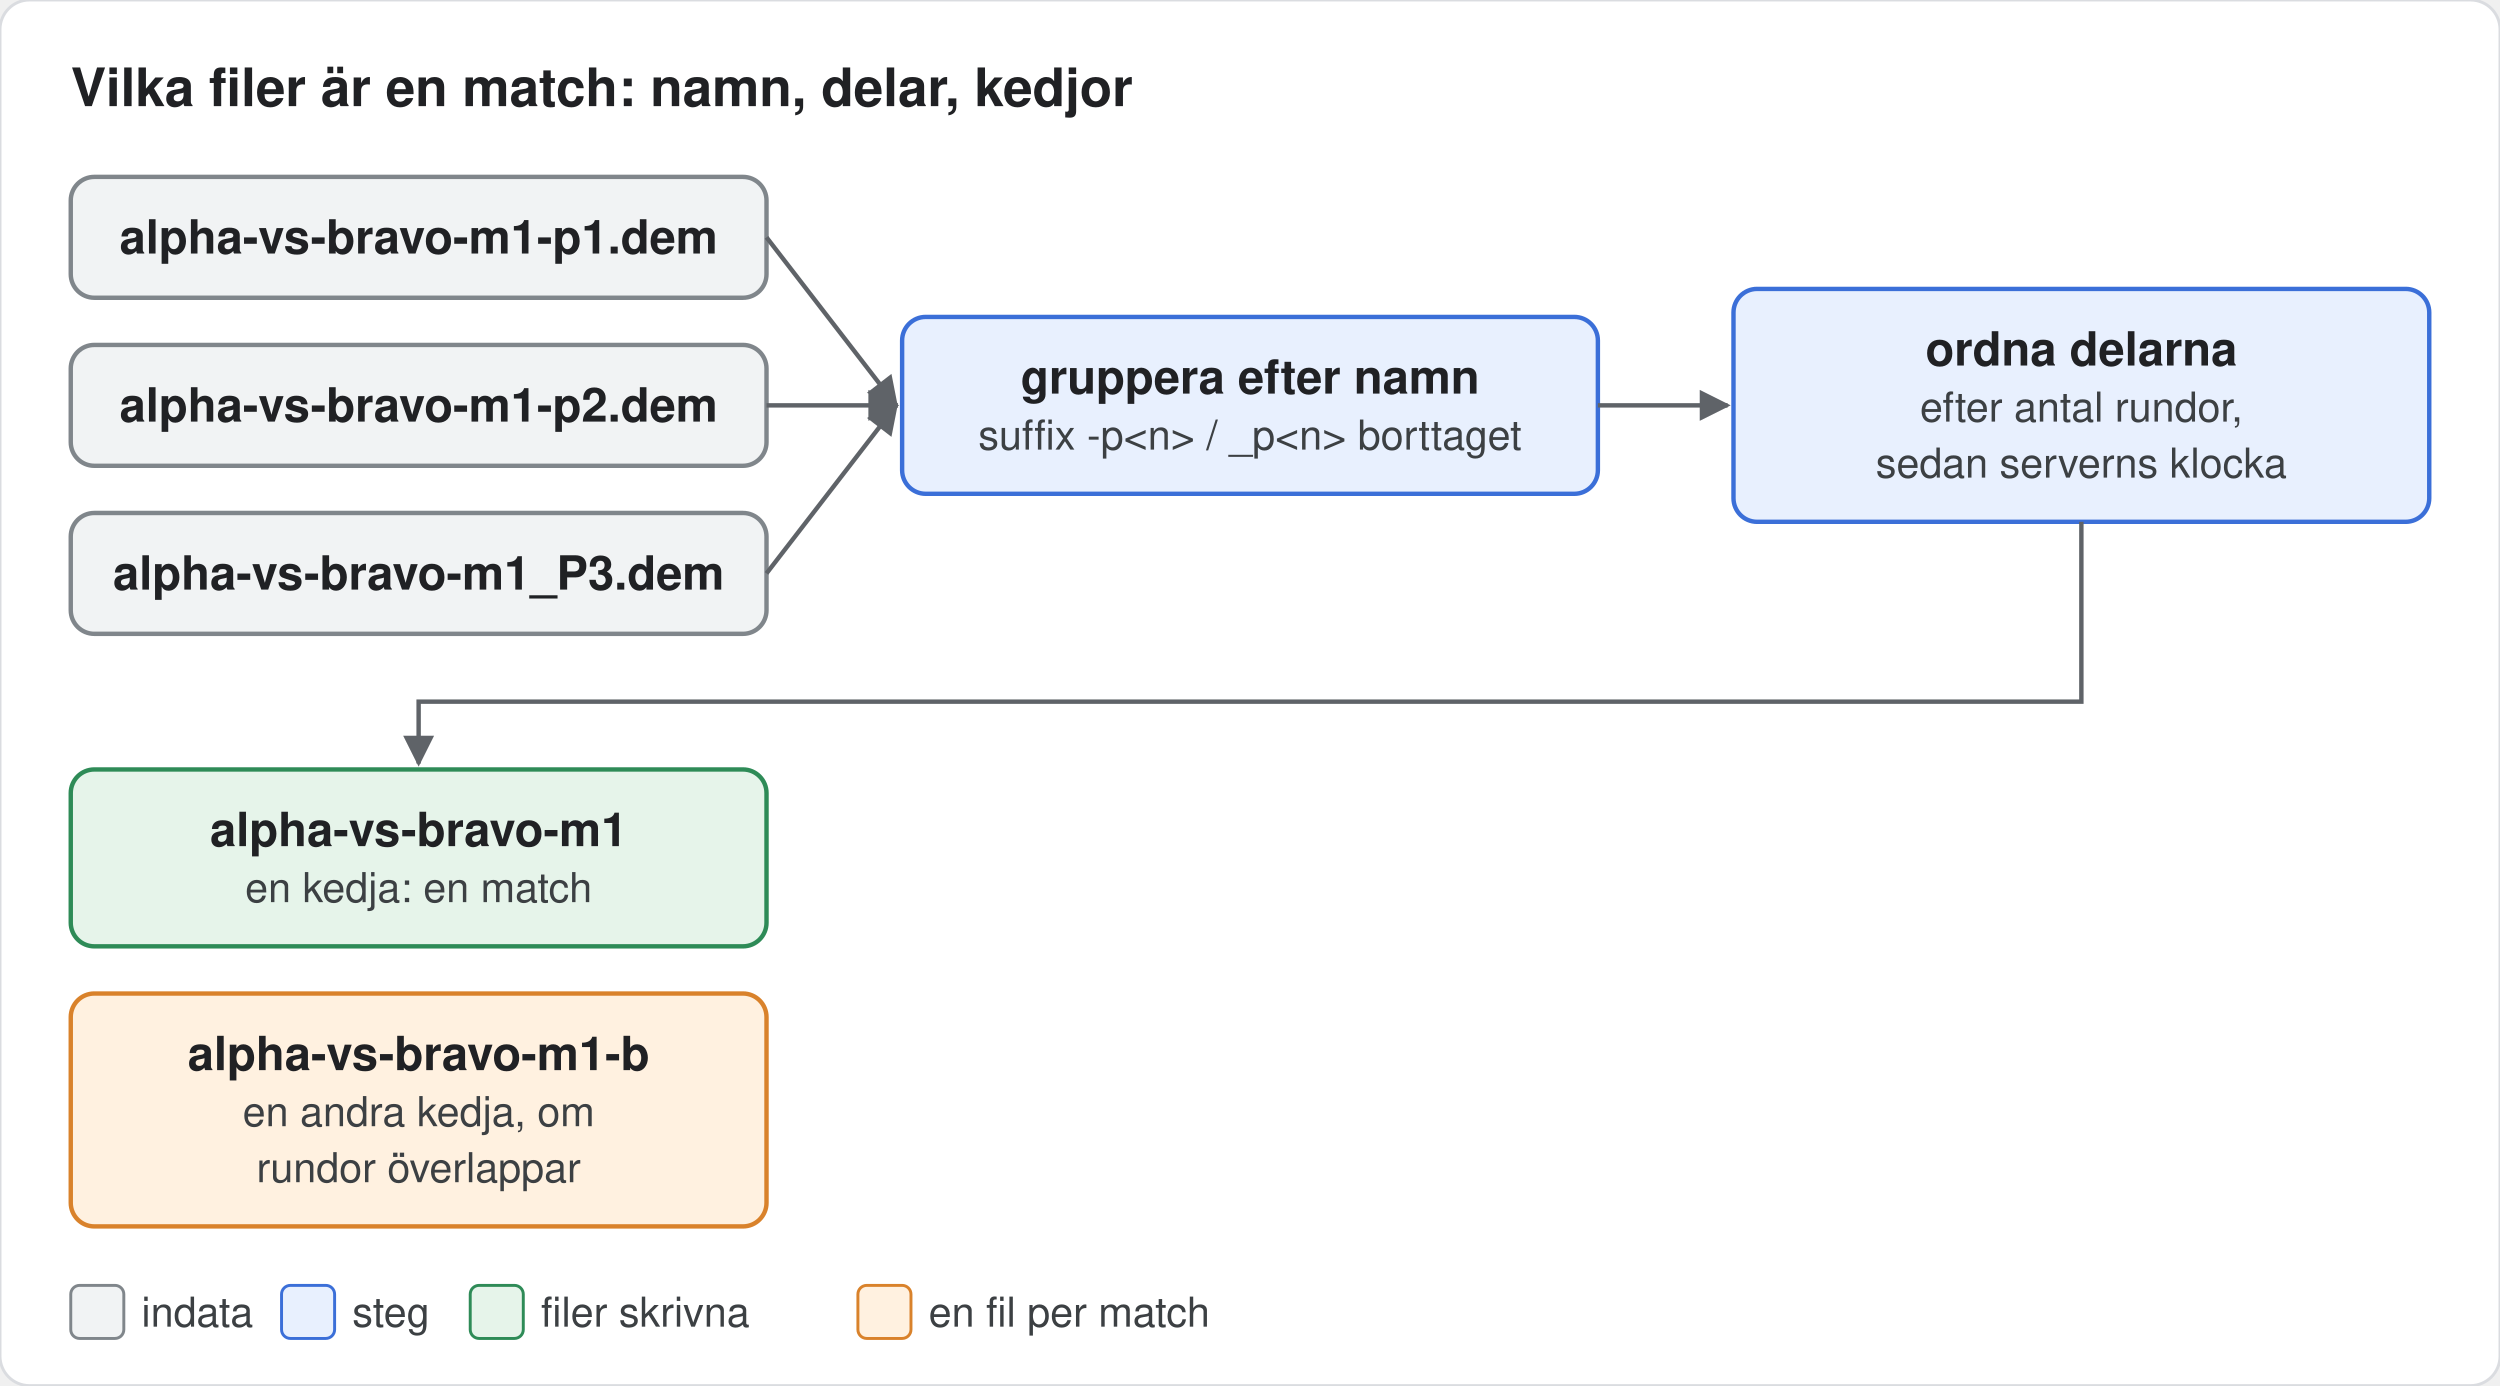
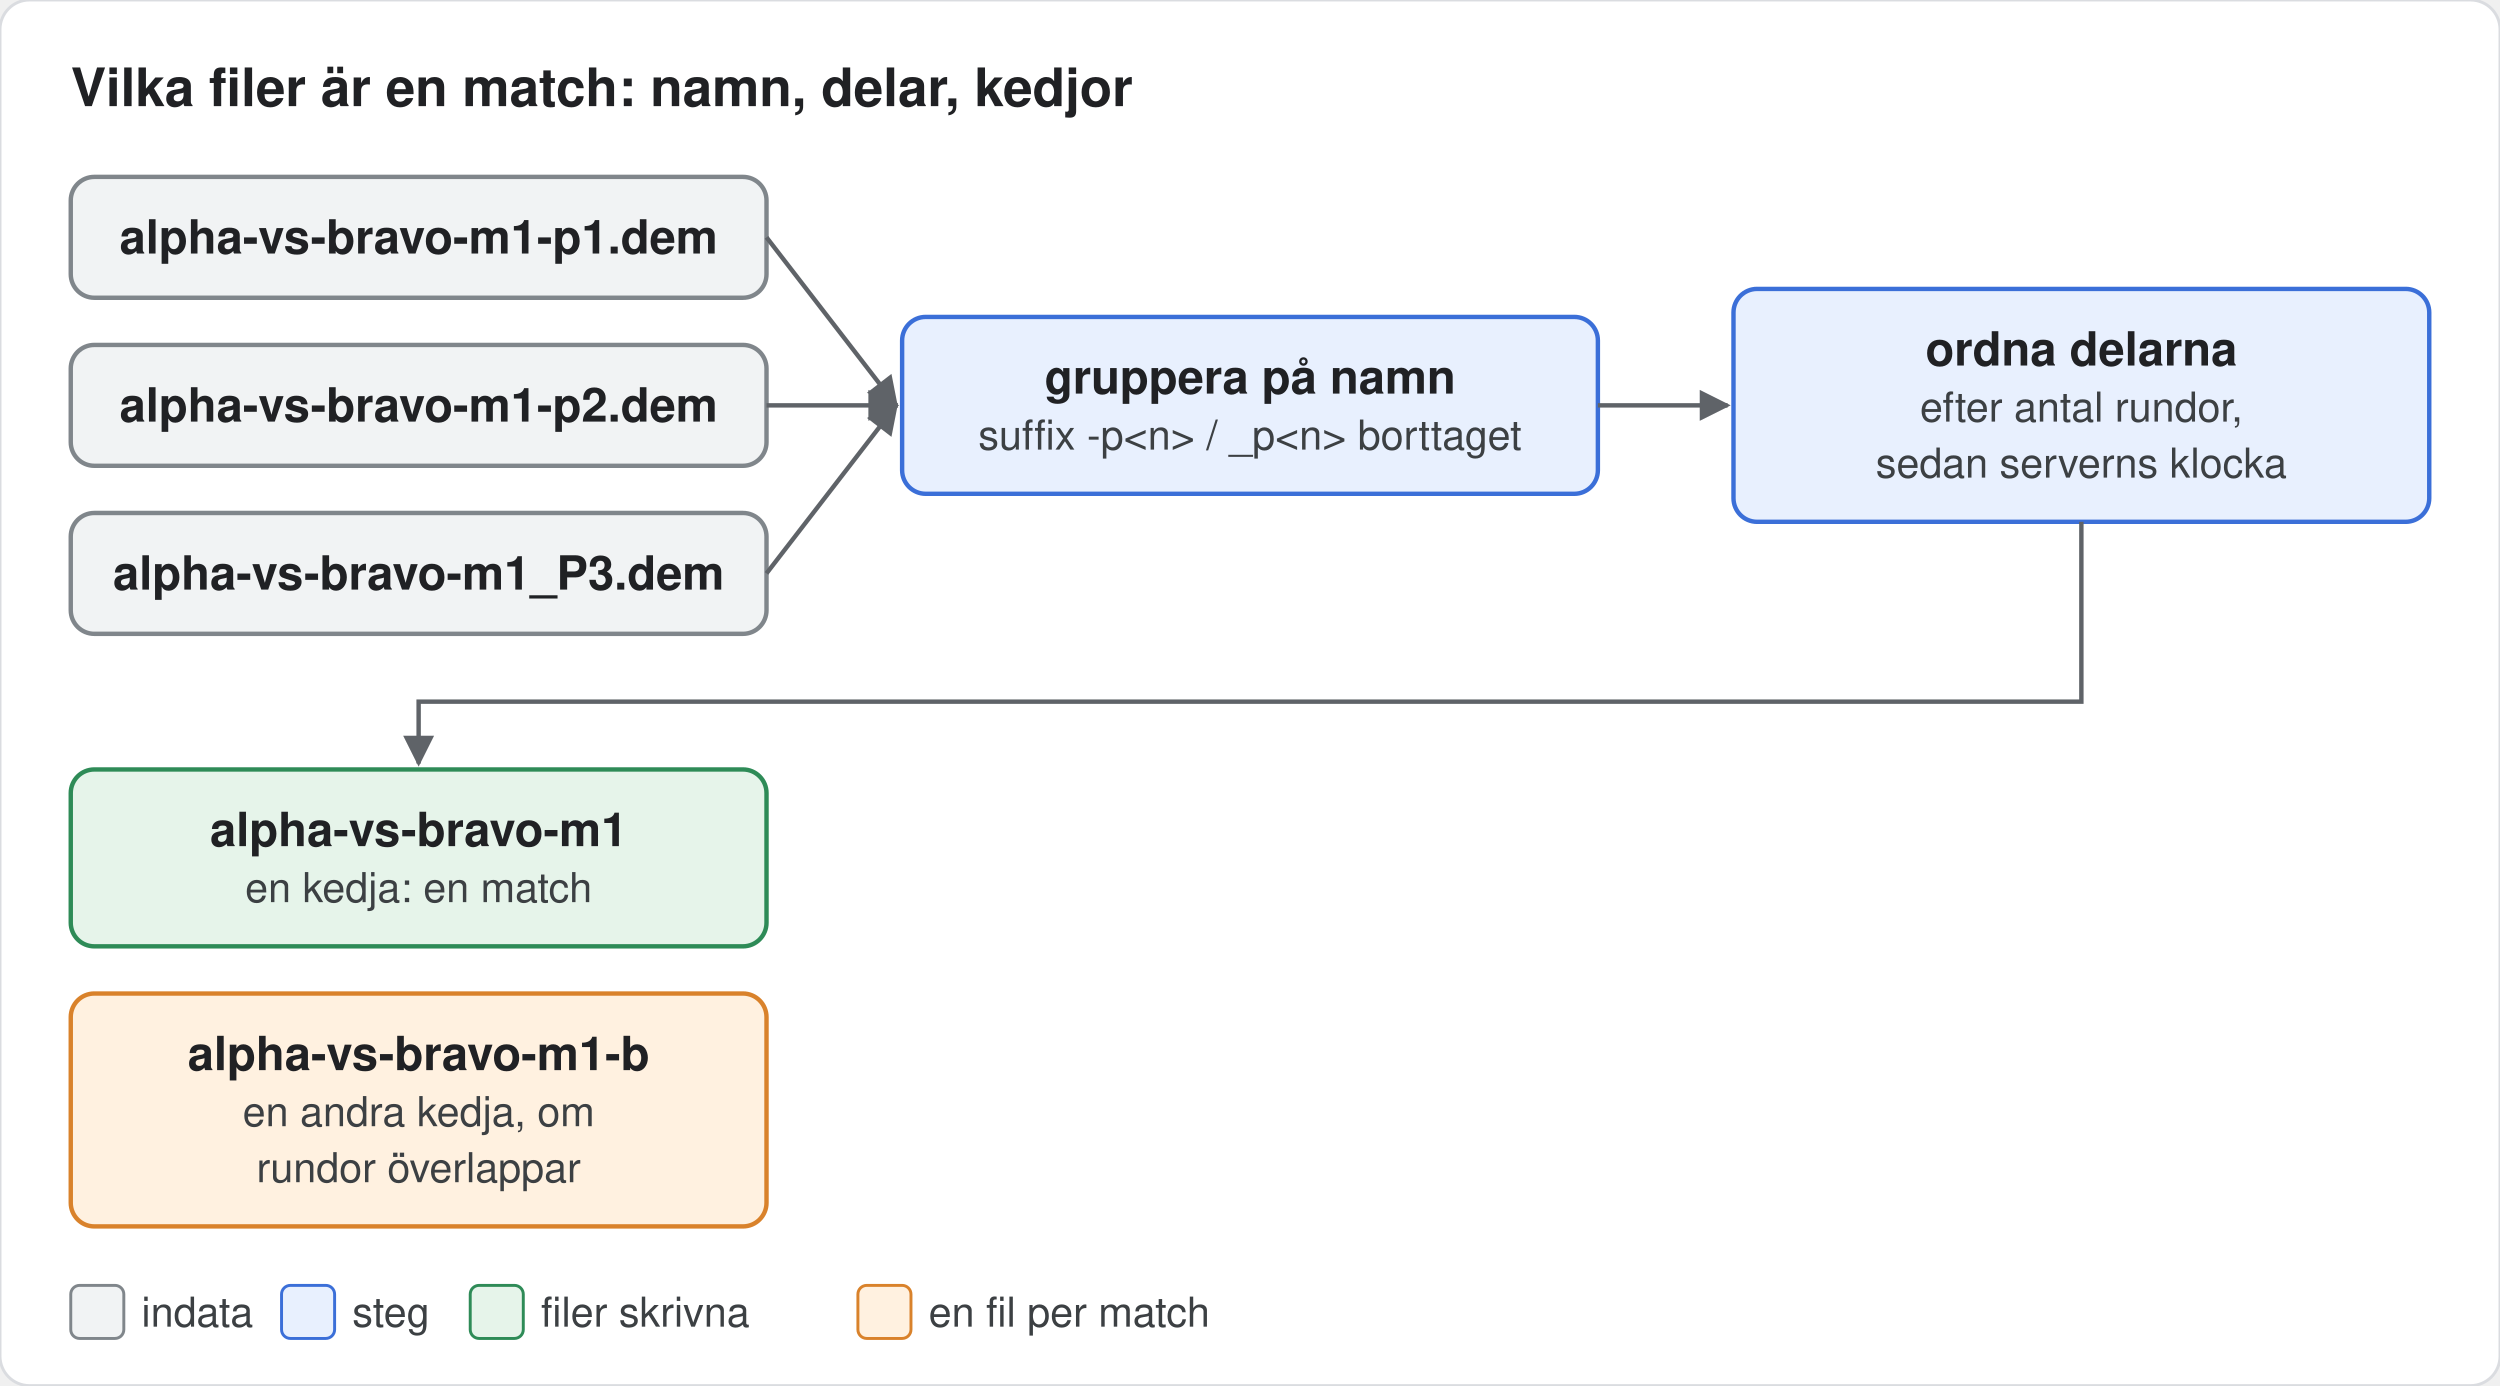
<svg xmlns="http://www.w3.org/2000/svg" width="848" height="470" viewBox="0 0 848 470" font-family="Segoe UI,Helvetica,Arial,sans-serif" role="img" aria-label="Which files are one match: name, parts, chains">
  <defs>
    <marker id="a" viewBox="0 0 10 10" refX="9" refY="5" markerWidth="7" markerHeight="7" orient="auto">
      <path d="M0,0 L10,5 L0,10 z" fill="#5f6368" />
    </marker>
  </defs>
  <rect width="848" height="470" rx="10" fill="#ffffff" stroke="#dadce0" />
  <text x="24" y="36" font-size="18" font-weight="600" fill="#202124">Vilka filer är en match: namn, delar, kedjor</text>
  <rect x="24" y="60.0" width="236" height="41" rx="8" fill="#f1f3f4" stroke="#80868b" stroke-width="1.5" />
  <text x="142.0" y="86.0" text-anchor="middle" font-weight="600" font-size="16" fill="#202124">alpha-vs-bravo-m1-p1.dem</text>
  <rect x="24" y="117.0" width="236" height="41" rx="8" fill="#f1f3f4" stroke="#80868b" stroke-width="1.5" />
  <text x="142.0" y="143.0" text-anchor="middle" font-weight="600" font-size="16" fill="#202124">alpha-vs-bravo-m1-p2.dem</text>
  <rect x="24" y="174.0" width="236" height="41" rx="8" fill="#f1f3f4" stroke="#80868b" stroke-width="1.5" />
  <text x="142.0" y="200.0" text-anchor="middle" font-weight="600" font-size="16" fill="#202124">alpha-vs-bravo-m1_P3.dem</text>
  <rect x="306" y="107.5" width="236" height="60" rx="8" fill="#e8f0fe" stroke="#3b6fd8" stroke-width="1.5" />
-   <text x="424.0" y="133.5" text-anchor="middle" font-weight="600" font-size="16" fill="#202124">gruppera efter namn</text>
+   <text x="424.0" y="133.5" text-anchor="middle" font-weight="600" font-size="16" fill="#202124">gruppera på namn</text>
  <text x="424.0" y="152.5" text-anchor="middle" font-size="14" fill="#3c4043">suffix -p&lt;n&gt; / _p&lt;n&gt; borttaget</text>
  <rect x="588" y="98.0" width="236" height="79" rx="8" fill="#e8f0fe" stroke="#3b6fd8" stroke-width="1.5" />
  <text x="706.0" y="124.0" text-anchor="middle" font-weight="600" font-size="16" fill="#202124">ordna delarna</text>
  <text x="706.0" y="143.0" text-anchor="middle" font-size="14" fill="#3c4043">efter antal rundor,</text>
  <text x="706.0" y="162.0" text-anchor="middle" font-size="14" fill="#3c4043">sedan serverns klocka</text>
  <line x1="260" y1="80.5" x2="304" y2="137.5" stroke="#5f6368" stroke-width="1.5" marker-end="url(#a)" />
  <line x1="260" y1="137.5" x2="304" y2="137.5" stroke="#5f6368" stroke-width="1.5" marker-end="url(#a)" />
  <line x1="260" y1="194.5" x2="304" y2="137.5" stroke="#5f6368" stroke-width="1.5" marker-end="url(#a)" />
  <line x1="542" y1="137.5" x2="586" y2="137.5" stroke="#5f6368" stroke-width="1.5" marker-end="url(#a)" />
  <path d="M706.0,177.0 V238.0 H142.0 V259.0" fill="none" stroke="#5f6368" stroke-width="1.5" marker-end="url(#a)" />
  <rect x="24" y="261.0" width="236" height="60" rx="8" fill="#e6f4ea" stroke="#2e8b57" stroke-width="1.5" />
  <text x="142.0" y="287.0" text-anchor="middle" font-weight="600" font-size="16" fill="#202124">alpha-vs-bravo-m1</text>
  <text x="142.0" y="306.0" text-anchor="middle" font-size="14" fill="#3c4043">en kedja: en match</text>
  <rect x="24" y="337.0" width="236" height="79" rx="8" fill="#fff1e0" stroke="#d9822b" stroke-width="1.5" />
  <text x="142.0" y="363.0" text-anchor="middle" font-weight="600" font-size="16" fill="#202124">alpha-vs-bravo-m1-b</text>
  <text x="142.0" y="382.0" text-anchor="middle" font-size="14" fill="#3c4043">en andra kedja, om</text>
  <text x="142.0" y="401.0" text-anchor="middle" font-size="14" fill="#3c4043">rundor överlappar</text>
  <rect x="24" y="436" width="18" height="18" rx="3" fill="#f1f3f4" stroke="#80868b" />
  <text x="48" y="450" font-size="14" fill="#3c4043">indata</text>
  <rect x="95.5" y="436" width="18" height="18" rx="3" fill="#e8f0fe" stroke="#3b6fd8" />
  <text x="119.5" y="450" font-size="14" fill="#3c4043">steg</text>
  <rect x="159.5" y="436" width="18" height="18" rx="3" fill="#e6f4ea" stroke="#2e8b57" />
  <text x="183.5" y="450" font-size="14" fill="#3c4043">filer skrivna</text>
  <rect x="291.0" y="436" width="18" height="18" rx="3" fill="#fff1e0" stroke="#d9822b" />
  <text x="315.0" y="450" font-size="14" fill="#3c4043">en fil per match</text>
</svg>
